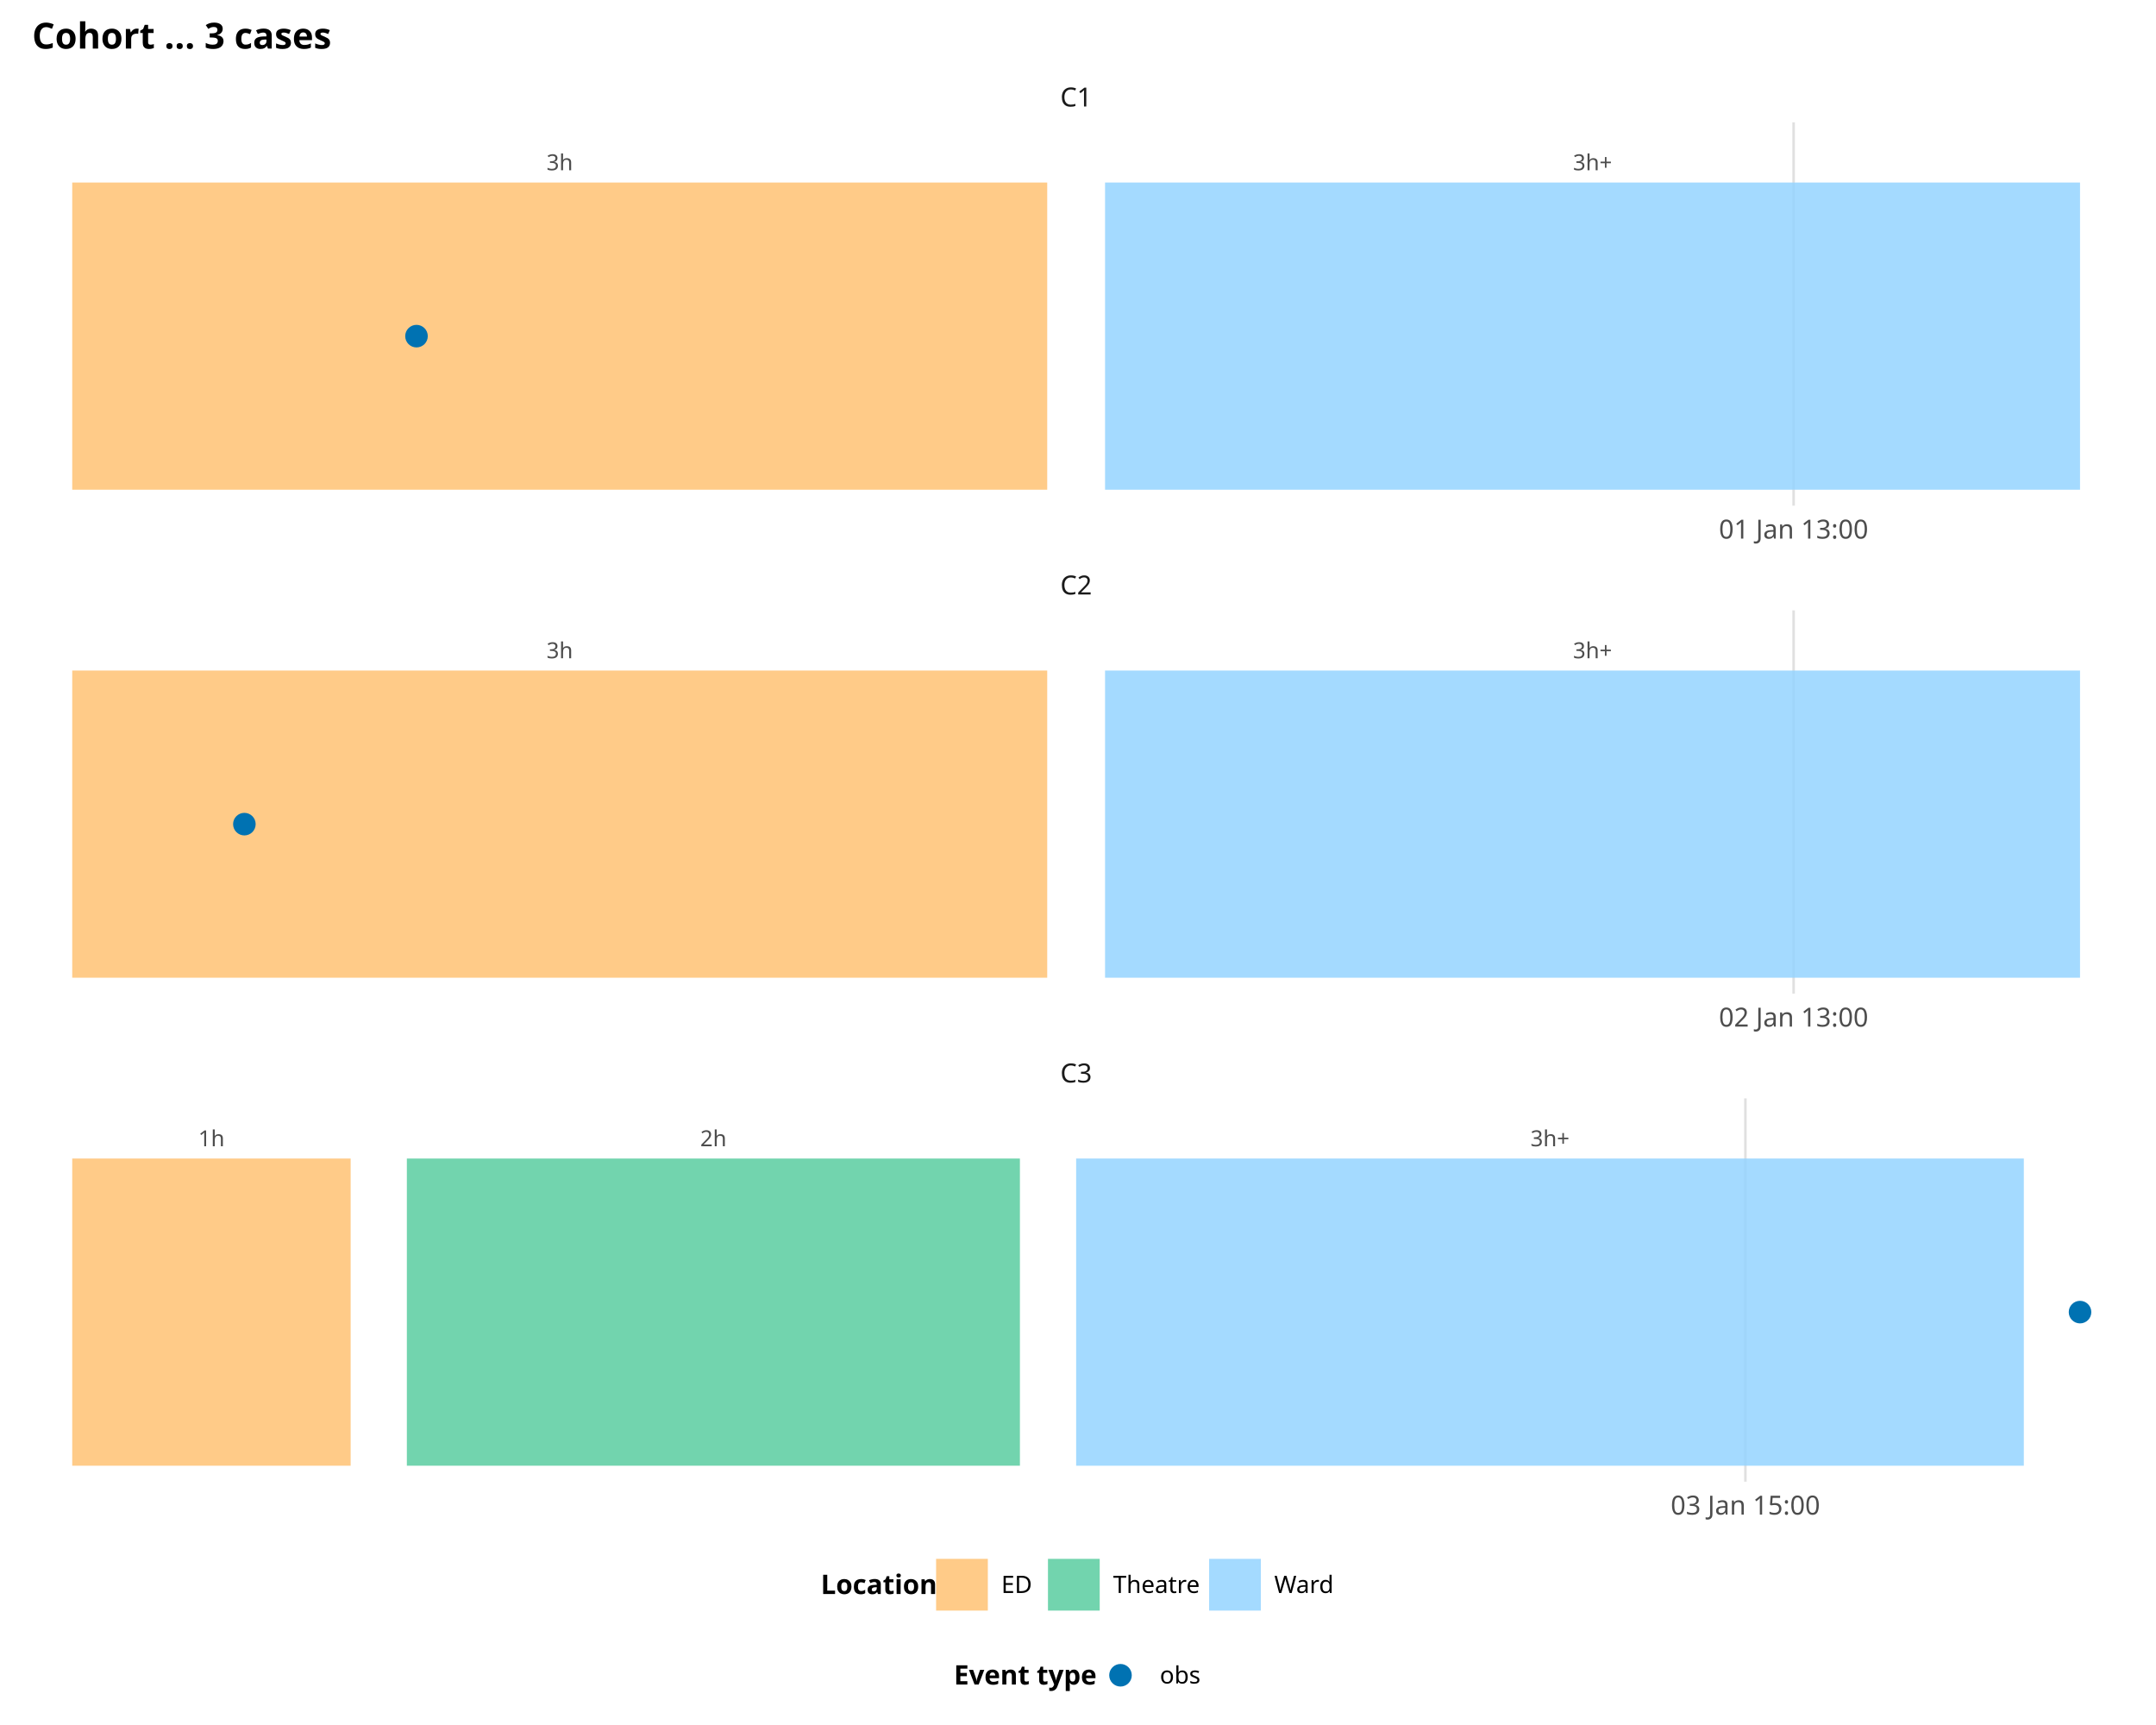
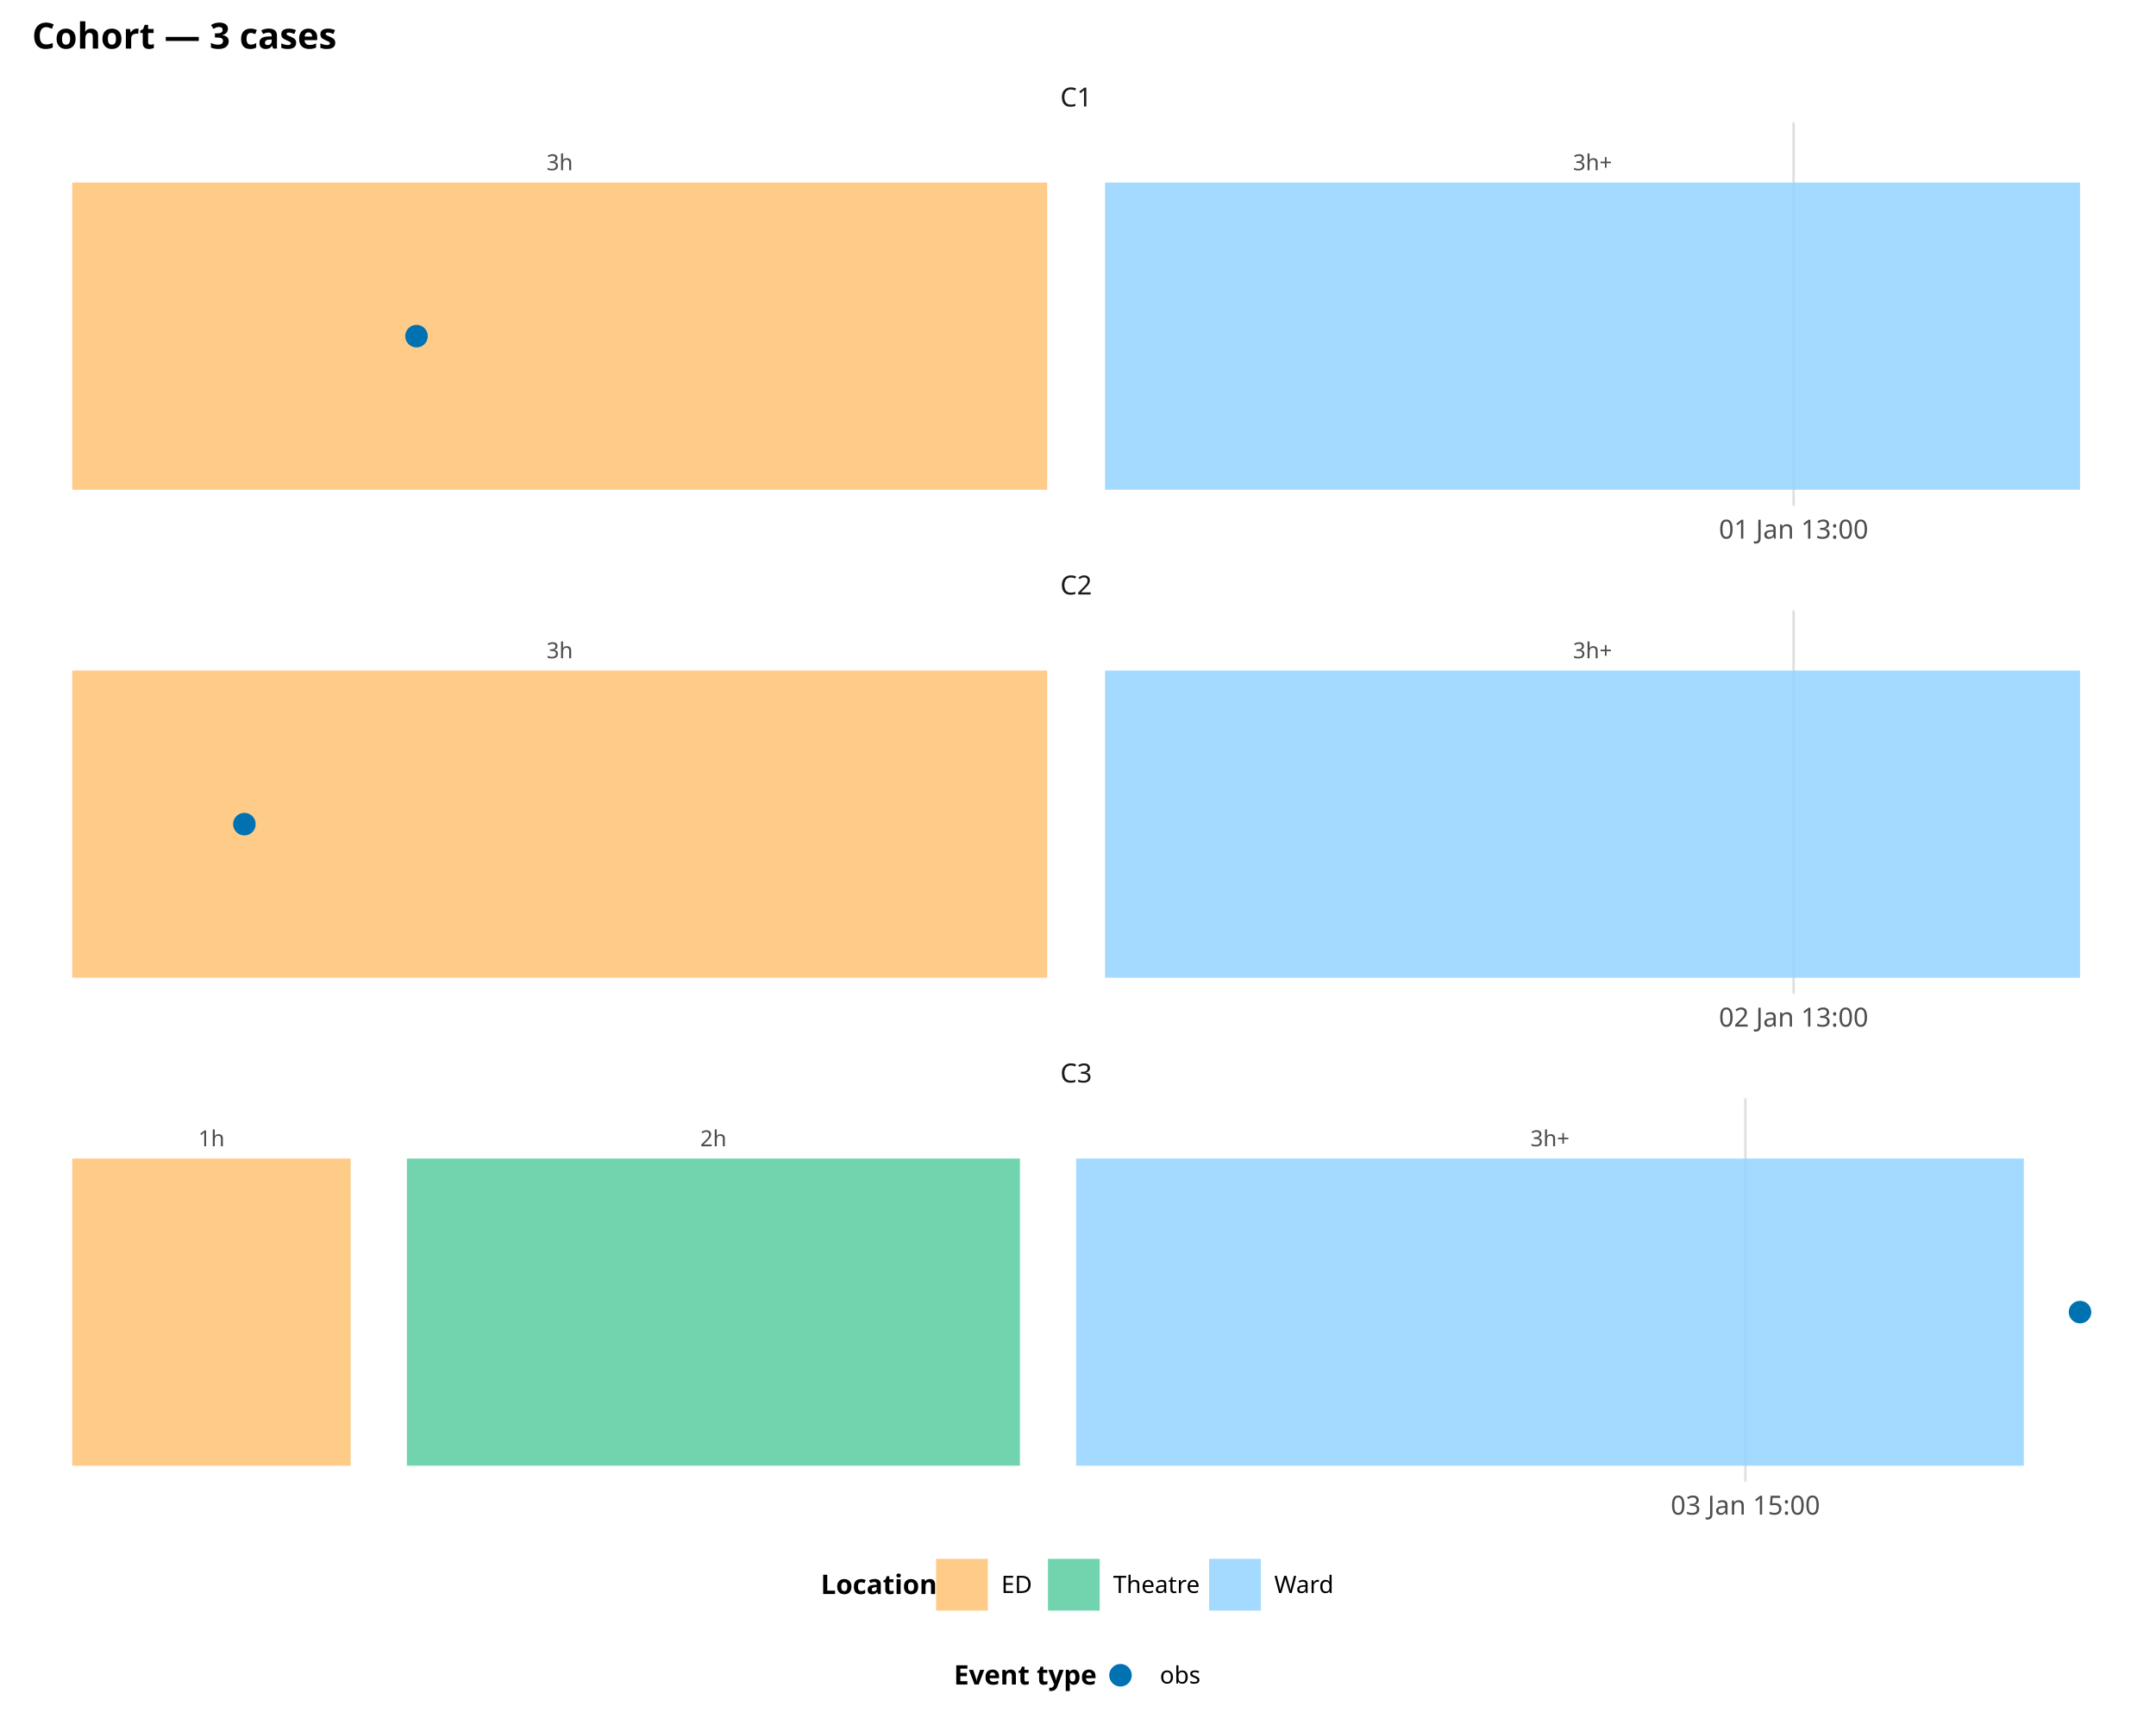
<svg xmlns="http://www.w3.org/2000/svg" class="svglite" data-engine-version="2.0" width="720.00pt" height="576.00pt" viewBox="0 0 720.00 576.00">
  <defs>
    <style type="text/css">
    .svglite line, .svglite polyline, .svglite polygon, .svglite path, .svglite rect, .svglite circle {
      fill: none;
      stroke: #000000;
      stroke-linecap: round;
      stroke-linejoin: round;
      stroke-miterlimit: 10.00;
    }
  </style>
  </defs>
  <rect width="100%" height="100%" style="stroke: none; fill: #FFFFFF;" />
  <defs>
    <clipPath id="cpMC4wMHw3MjAuMDB8MC4wMHw1NzYuMDA=">
      <rect x="0.00" y="0.00" width="720.00" height="576.00" />
    </clipPath>
  </defs>
  <g clip-path="url(#cpMC4wMHw3MjAuMDB8MC4wMHw1NzYuMDA=)">
</g>
  <defs>
    <clipPath id="cpMTAuNzF8NzA4LjA0fDQwLjg1fDE2OC44NQ==">
      <rect x="10.71" y="40.85" width="697.33" height="128.00" />
    </clipPath>
  </defs>
  <g clip-path="url(#cpMTAuNzF8NzA4LjA0fDQwLjg1fDE2OC44NQ==)">
    <polyline points="598.98,168.85 598.98,40.85 " style="stroke-width: 0.85; stroke: #E0E0E0; stroke-linecap: butt;" />
    <rect x="24.12" y="60.95" width="325.60" height="102.57" style="stroke-width: 0.00; stroke: none; stroke-linecap: butt; stroke-linejoin: miter; fill: #FFC273; fill-opacity: 0.85;" />
    <rect x="369.03" y="60.95" width="325.60" height="102.57" style="stroke-width: 0.00; stroke: none; stroke-linecap: butt; stroke-linejoin: miter; fill: #94D3FF; fill-opacity: 0.85;" />
    <text x="186.92" y="56.85" text-anchor="middle" style="font-size: 7.40px; fill: #4D4D4D; font-family: sans;" textLength="8.23px" lengthAdjust="spacingAndGlyphs">3h</text>
    <text x="531.83" y="56.85" text-anchor="middle" style="font-size: 7.40px; fill: #4D4D4D; font-family: sans;" textLength="12.55px" lengthAdjust="spacingAndGlyphs">3h+</text>
    <circle cx="139.09" cy="112.24" r="3.77" style="stroke-width: 1.13; stroke: none; fill: #0072B2;" />
  </g>
  <g clip-path="url(#cpMC4wMHw3MjAuMDB8MC4wMHw1NzYuMDA=)">
</g>
  <defs>
    <clipPath id="cpMTAuNzF8NzA4LjA0fDIwMy44MHwzMzEuODA=">
      <rect x="10.71" y="203.80" width="697.33" height="128.00" />
    </clipPath>
  </defs>
  <g clip-path="url(#cpMTAuNzF8NzA4LjA0fDIwMy44MHwzMzEuODA=)">
    <polyline points="598.98,331.80 598.98,203.80 " style="stroke-width: 0.85; stroke: #E0E0E0; stroke-linecap: butt;" />
    <rect x="24.12" y="223.90" width="325.60" height="102.57" style="stroke-width: 0.00; stroke: none; stroke-linecap: butt; stroke-linejoin: miter; fill: #FFC273; fill-opacity: 0.85;" />
    <rect x="369.03" y="223.90" width="325.60" height="102.57" style="stroke-width: 0.00; stroke: none; stroke-linecap: butt; stroke-linejoin: miter; fill: #94D3FF; fill-opacity: 0.85;" />
    <text x="186.92" y="219.80" text-anchor="middle" style="font-size: 7.40px; fill: #4D4D4D; font-family: sans;" textLength="8.23px" lengthAdjust="spacingAndGlyphs">3h</text>
    <text x="531.83" y="219.80" text-anchor="middle" style="font-size: 7.40px; fill: #4D4D4D; font-family: sans;" textLength="12.55px" lengthAdjust="spacingAndGlyphs">3h+</text>
    <circle cx="81.61" cy="275.19" r="3.77" style="stroke-width: 1.13; stroke: none; fill: #0072B2;" />
  </g>
  <g clip-path="url(#cpMC4wMHw3MjAuMDB8MC4wMHw1NzYuMDA=)">
</g>
  <defs>
    <clipPath id="cpMTAuNzF8NzA4LjA0fDM2Ni43NXw0OTQuNzU=">
      <rect x="10.71" y="366.75" width="697.33" height="128.00" />
    </clipPath>
  </defs>
  <g clip-path="url(#cpMTAuNzF8NzA4LjA0fDM2Ni43NXw0OTQuNzU=)">
    <polyline points="582.88,494.75 582.88,366.75 " style="stroke-width: 0.85; stroke: #E0E0E0; stroke-linecap: butt;" />
    <rect x="24.12" y="386.85" width="92.98" height="102.57" style="stroke-width: 0.00; stroke: none; stroke-linecap: butt; stroke-linejoin: miter; fill: #FFC273; fill-opacity: 0.85;" />
    <rect x="135.87" y="386.85" width="204.73" height="102.57" style="stroke-width: 0.00; stroke: none; stroke-linecap: butt; stroke-linejoin: miter; fill: #5ACCA0; fill-opacity: 0.85;" />
    <rect x="359.38" y="386.85" width="316.48" height="102.57" style="stroke-width: 0.00; stroke: none; stroke-linecap: butt; stroke-linejoin: miter; fill: #94D3FF; fill-opacity: 0.85;" />
    <text x="70.61" y="382.75" text-anchor="middle" style="font-size: 7.40px; fill: #4D4D4D; font-family: sans;" textLength="8.23px" lengthAdjust="spacingAndGlyphs">1h</text>
    <text x="238.24" y="382.75" text-anchor="middle" style="font-size: 7.40px; fill: #4D4D4D; font-family: sans;" textLength="8.23px" lengthAdjust="spacingAndGlyphs">2h</text>
    <text x="517.62" y="382.75" text-anchor="middle" style="font-size: 7.40px; fill: #4D4D4D; font-family: sans;" textLength="12.55px" lengthAdjust="spacingAndGlyphs">3h+</text>
    <circle cx="694.63" cy="438.13" r="3.77" style="stroke-width: 1.13; stroke: none; fill: #0072B2;" />
  </g>
  <g clip-path="url(#cpMC4wMHw3MjAuMDB8MC4wMHw1NzYuMDA=)">
</g>
  <defs>
    <clipPath id="cpMTAuNzF8NzA4LjA0fDM1MC4xMHwzNjYuNzU=">
      <rect x="10.71" y="350.10" width="697.33" height="16.65" />
    </clipPath>
  </defs>
  <g clip-path="url(#cpMTAuNzF8NzA4LjA0fDM1MC4xMHwzNjYuNzU=)">
    <text x="359.38" y="361.45" text-anchor="middle" style="font-size: 8.80px; fill: #1A1A1A; font-family: sans;" textLength="11.25px" lengthAdjust="spacingAndGlyphs">C3</text>
  </g>
  <g clip-path="url(#cpMC4wMHw3MjAuMDB8MC4wMHw1NzYuMDA=)">
</g>
  <defs>
    <clipPath id="cpMTAuNzF8NzA4LjA0fDE4Ny4xNXwyMDMuODA=">
      <rect x="10.71" y="187.15" width="697.33" height="16.65" />
    </clipPath>
  </defs>
  <g clip-path="url(#cpMTAuNzF8NzA4LjA0fDE4Ny4xNXwyMDMuODA=)">
    <text x="359.38" y="198.50" text-anchor="middle" style="font-size: 8.80px; fill: #1A1A1A; font-family: sans;" textLength="11.25px" lengthAdjust="spacingAndGlyphs">C2</text>
  </g>
  <g clip-path="url(#cpMC4wMHw3MjAuMDB8MC4wMHw1NzYuMDA=)">
</g>
  <defs>
    <clipPath id="cpMTAuNzF8NzA4LjA0fDI0LjIwfDQwLjg1">
      <rect x="10.71" y="24.20" width="697.33" height="16.65" />
    </clipPath>
  </defs>
  <g clip-path="url(#cpMTAuNzF8NzA4LjA0fDI0LjIwfDQwLjg1)">
    <text x="359.38" y="35.55" text-anchor="middle" style="font-size: 8.80px; fill: #1A1A1A; font-family: sans;" textLength="11.25px" lengthAdjust="spacingAndGlyphs">C1</text>
  </g>
  <g clip-path="url(#cpMC4wMHw3MjAuMDB8MC4wMHw1NzYuMDA=)">
    <text x="582.88" y="505.74" text-anchor="middle" style="font-size: 8.80px; fill: #4D4D4D; font-family: sans;" textLength="50.89px" lengthAdjust="spacingAndGlyphs">03 Jan 15:00</text>
    <text x="598.98" y="342.79" text-anchor="middle" style="font-size: 8.80px; fill: #4D4D4D; font-family: sans;" textLength="50.89px" lengthAdjust="spacingAndGlyphs">02 Jan 13:00</text>
    <text x="598.98" y="179.84" text-anchor="middle" style="font-size: 8.80px; fill: #4D4D4D; font-family: sans;" textLength="50.89px" lengthAdjust="spacingAndGlyphs">01 Jan 13:00</text>
    <text x="274.09" y="532.26" style="font-size: 9.00px; font-weight: bold; font-family: sans;" textLength="34.03px" lengthAdjust="spacingAndGlyphs">Location</text>
    <rect x="312.61" y="520.52" width="17.28" height="17.28" style="stroke-width: 0.00; stroke: none; stroke-linecap: butt; stroke-linejoin: miter; fill: #FFC273; fill-opacity: 0.85;" />
    <rect x="349.97" y="520.52" width="17.28" height="17.28" style="stroke-width: 0.00; stroke: none; stroke-linecap: butt; stroke-linejoin: miter; fill: #5ACCA0; fill-opacity: 0.85;" />
    <rect x="403.79" y="520.52" width="17.28" height="17.28" style="stroke-width: 0.00; stroke: none; stroke-linecap: butt; stroke-linejoin: miter; fill: #94D3FF; fill-opacity: 0.85;" />
    <text x="334.37" y="531.91" style="font-size: 8.00px; font-family: sans;" textLength="11.12px" lengthAdjust="spacingAndGlyphs">ED</text>
    <text x="371.73" y="531.91" style="font-size: 8.00px; font-family: sans;" textLength="27.57px" lengthAdjust="spacingAndGlyphs">Theatre</text>
    <text x="425.55" y="531.91" style="font-size: 8.00px; font-family: sans;" textLength="19.11px" lengthAdjust="spacingAndGlyphs">Ward</text>
    <text x="318.54" y="562.49" style="font-size: 9.00px; font-weight: bold; font-family: sans;" textLength="42.54px" lengthAdjust="spacingAndGlyphs">Event type</text>
    <circle cx="374.19" cy="559.39" r="3.77" style="stroke-width: 1.13; stroke: none; fill: #0072B2;" />
    <text x="387.32" y="562.14" style="font-size: 8.00px; font-family: sans;" textLength="12.90px" lengthAdjust="spacingAndGlyphs">obs</text>
-     <text x="10.71" y="16.23" style="font-size: 12.00px; font-weight: bold; font-family: sans;" textLength="94.06px" lengthAdjust="spacingAndGlyphs">Cohort ... 3 cases</text>
+     <text x="10.71" y="16.23" style="font-size: 12.00px; font-weight: bold; font-family: sans;" textLength="96.06px" lengthAdjust="spacingAndGlyphs">Cohort — 3 cases</text>
  </g>
</svg>
